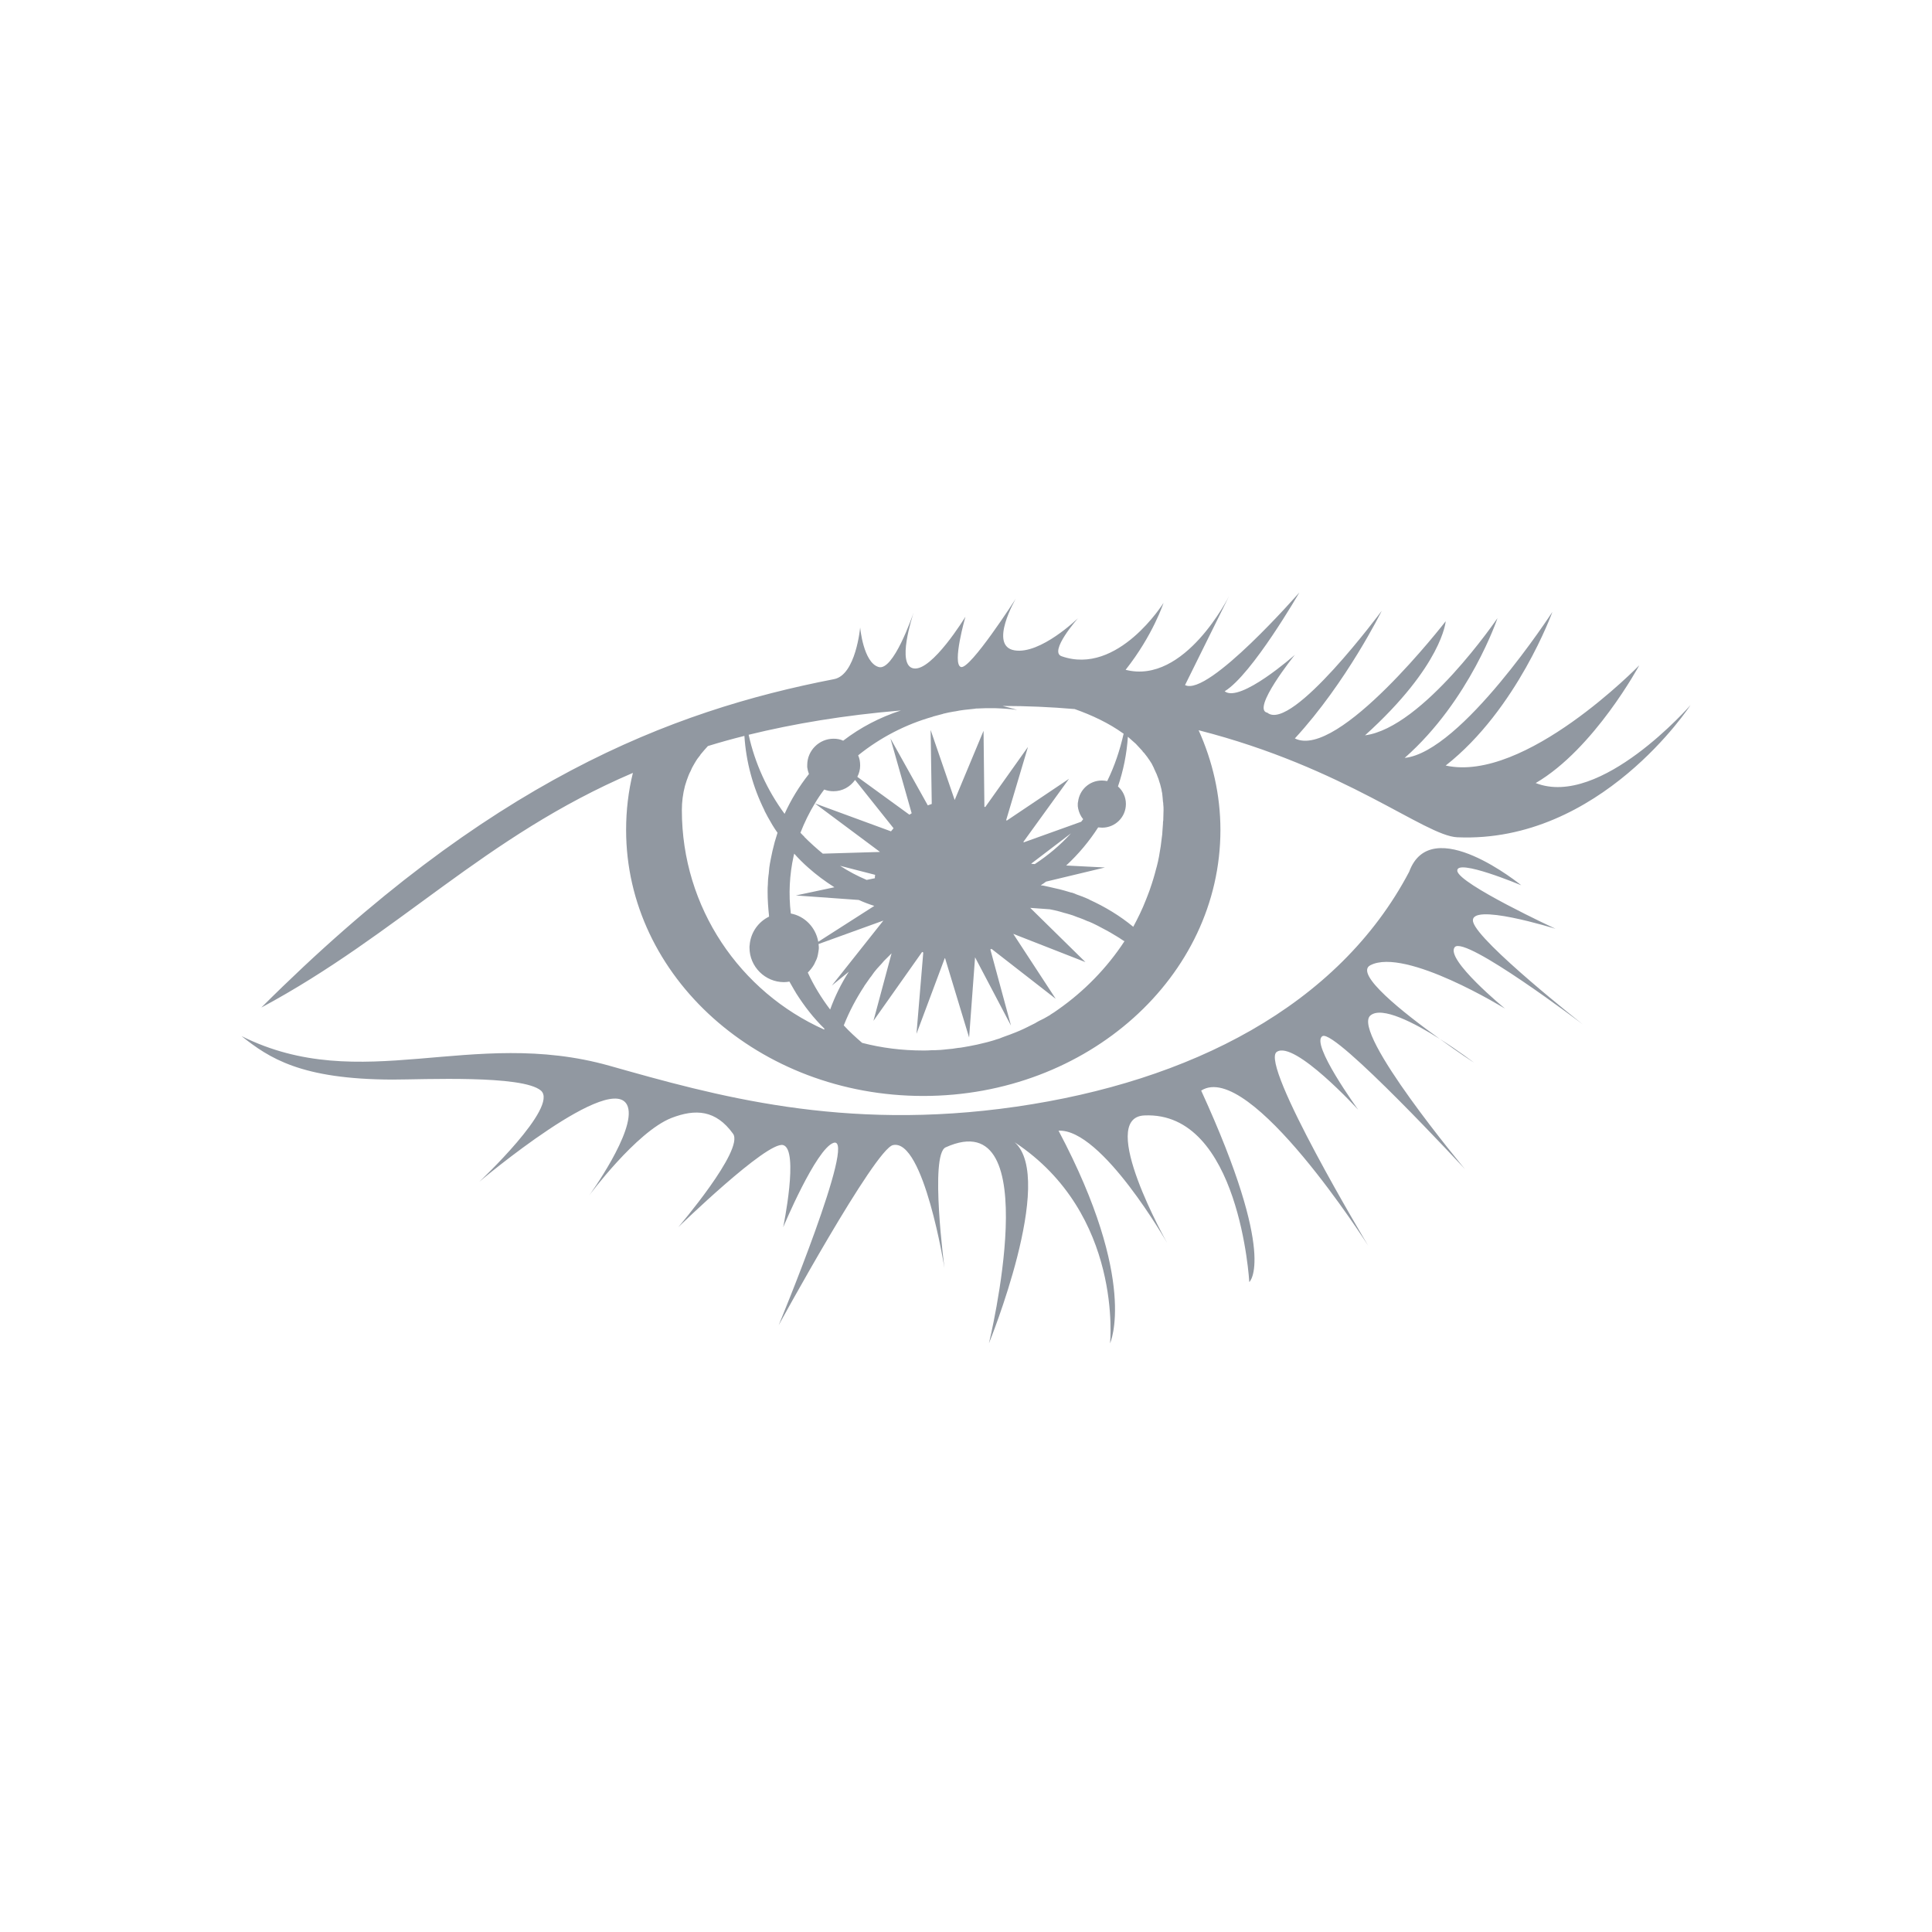
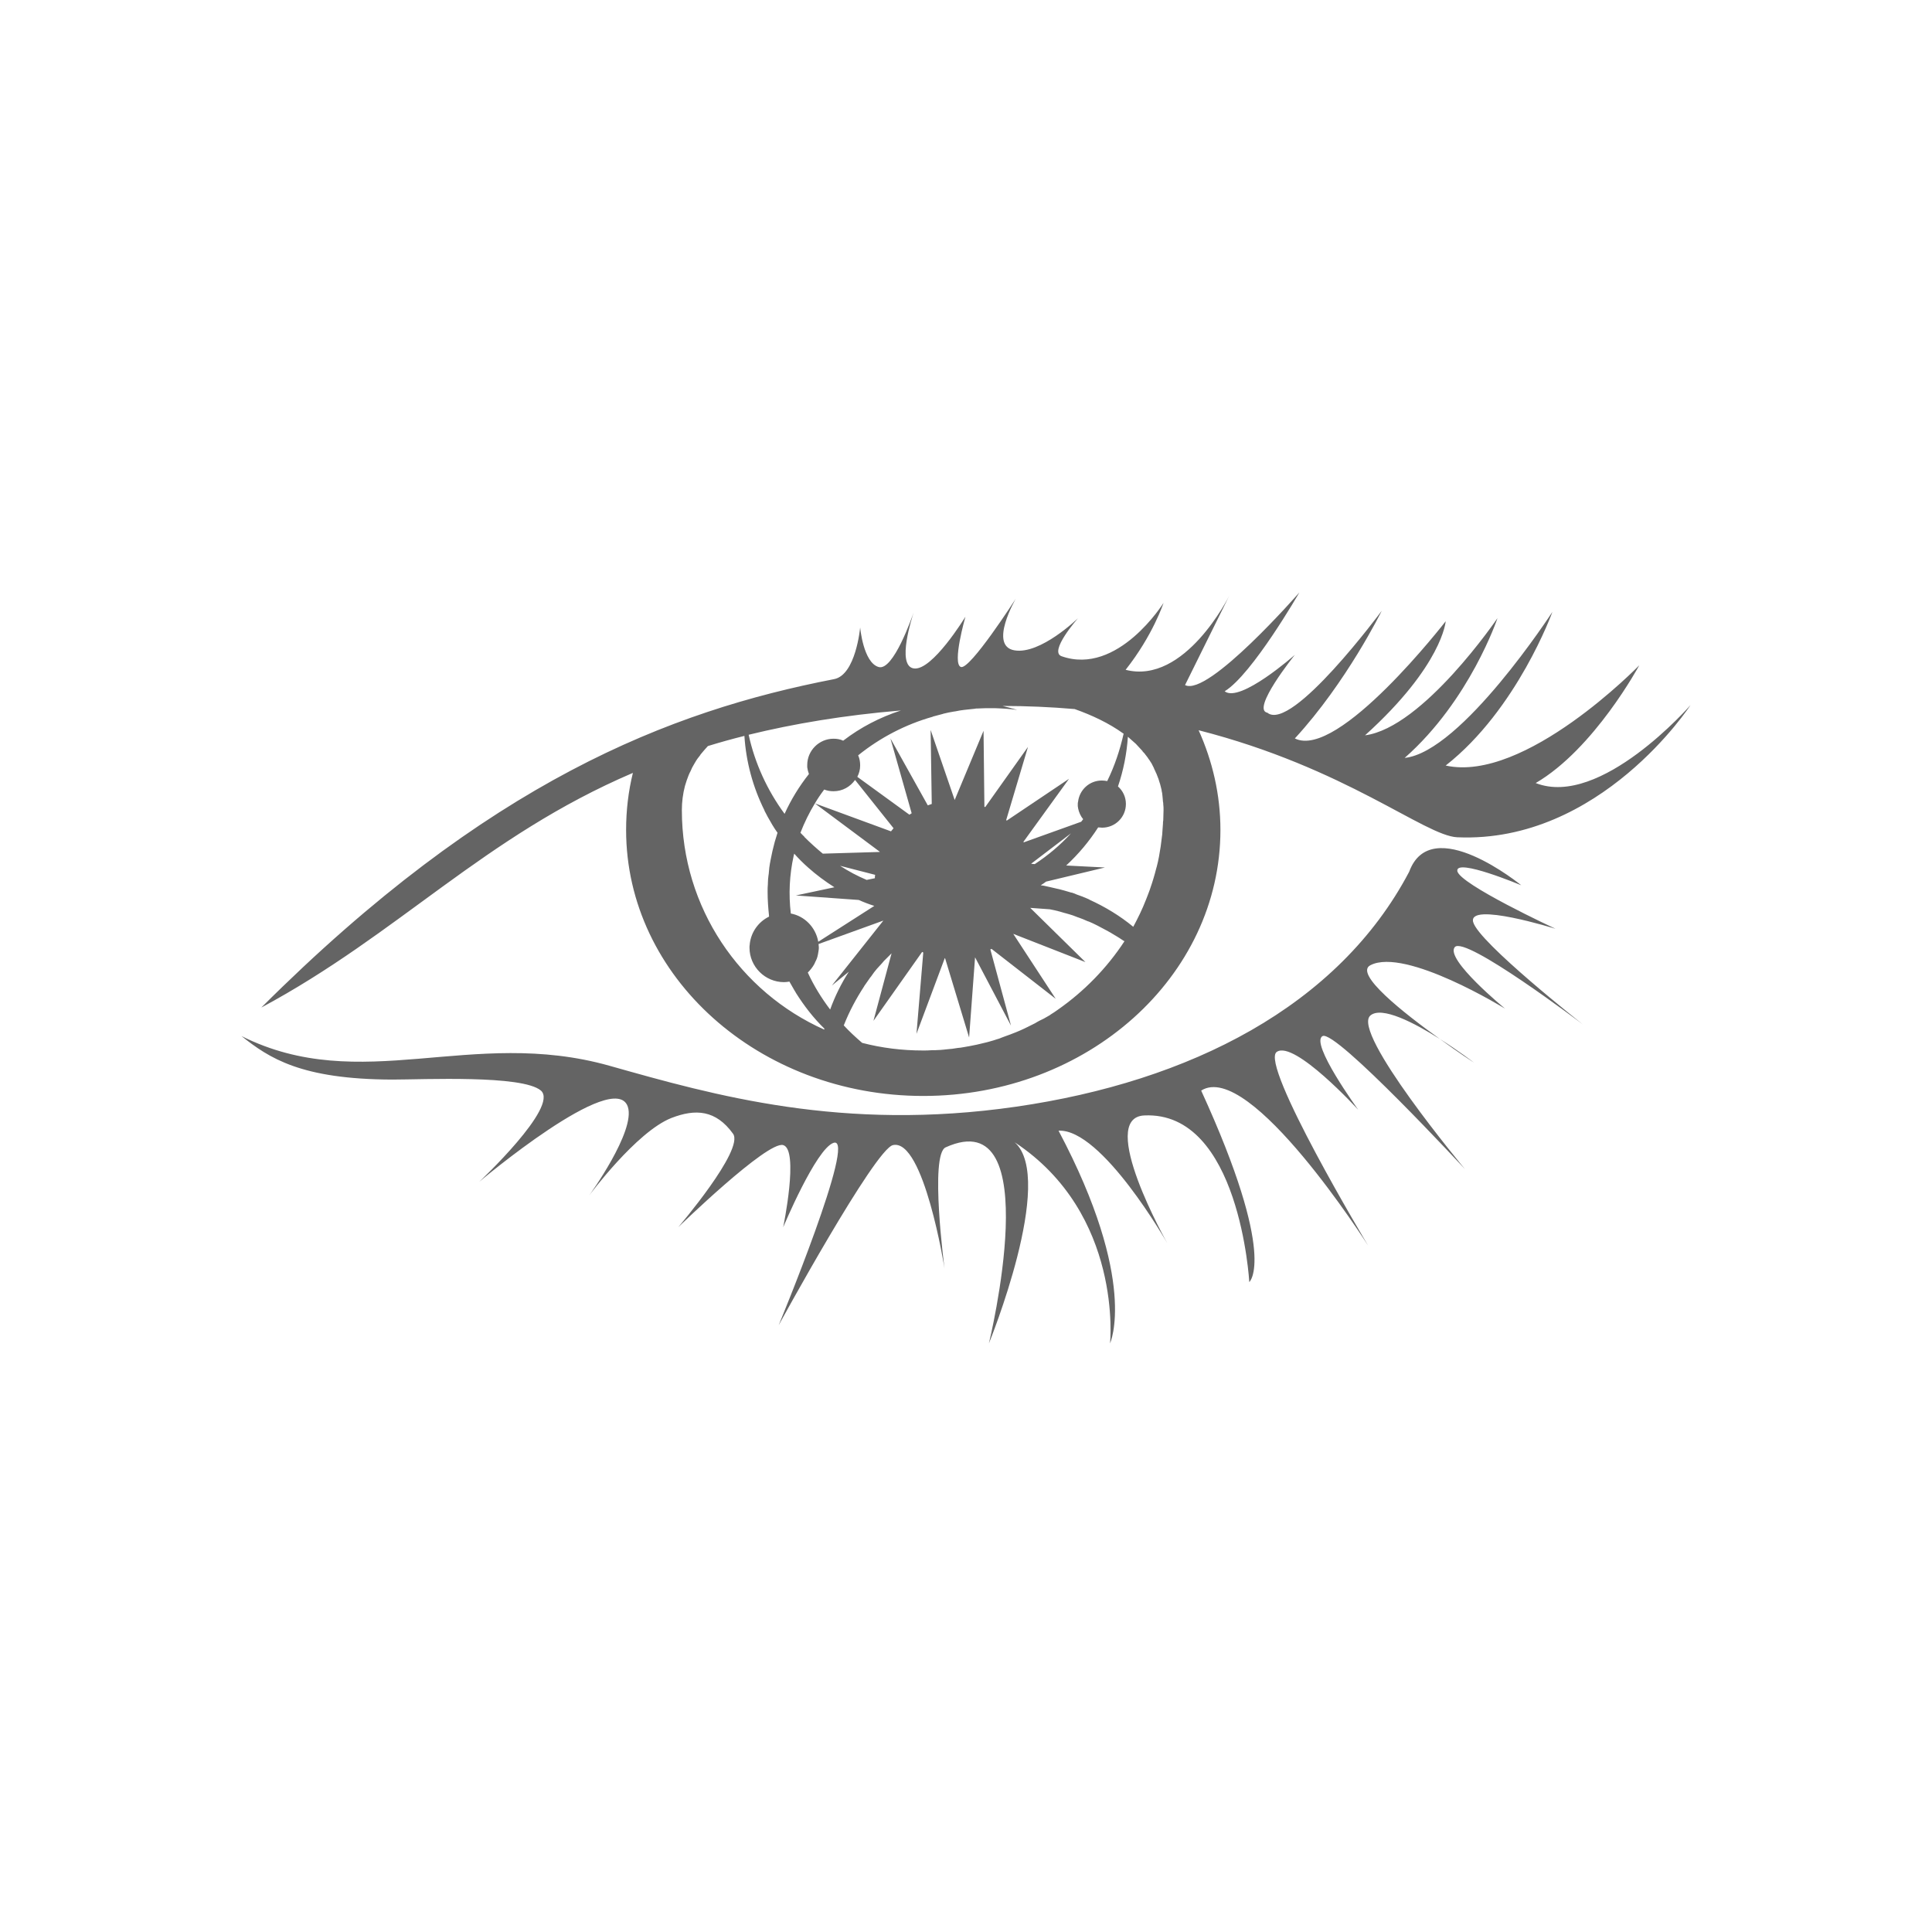
<svg xmlns="http://www.w3.org/2000/svg" width="512" height="512" fill="none" viewBox="0 0 512 512">
-   <path fill="#9198a1" d="M390.625 281.609s-4.05-2.62-9.075-6.287c5.1 3.218 9.075 6.287 9.075 6.287M448 186.861s-23.85 36.672-61.8 35.025c-8.625-.374-29.55-18.41-68.55-28.364 3.675 8.158 5.775 17.064 5.775 26.419 0 38.916-35.25 70.499-78.75 70.499s-78.75-31.583-78.75-70.499c0-5.164.6-10.254 1.8-15.118-39.525 16.914-61.95 42.584-98.475 62.192 60.15-60.022 108.225-78.582 151.8-87.039 5.775-1.123 6.9-13.696 6.9-13.696s.825 9.28 4.875 10.478c3.9 1.197 8.925-13.397 9.3-14.444-.3.973-4.65 14.07 0 14.818 4.875.823 13.725-13.696 13.725-13.696s-3.6 12.499-1.2 13.322 14.55-18.112 14.55-18.112-7.275 12.499-.375 13.696c6.9 1.198 16.875-8.532 16.875-8.532s-7.875 8.906-4.35 10.104c14.925 5.239 27-14.145 27-14.145s-2.775 8.532-10.05 17.737c15.75 4.042 27.45-19.608 27.45-19.608l-11.7 23.65c6.075 3.218 30.3-24.548 30.3-24.548s-12.525 21.778-19.8 26.194c4.05 3.218 18.6-9.654 18.6-9.654s-11.7 14.519-7.275 15.342c6.45 5.239 30.3-27.017 30.3-27.017s-9.3 18.934-23.025 33.827c11.475 5.763 39.975-31.058 39.975-31.058s-.825 11.675-21.375 30.235c15.375-2.021 35.1-31.059 35.1-31.059s-7.275 21.779-24.6 37.046c15.075-1.571 39.15-38.692 39.15-38.692s-9.3 25.82-28.275 40.713c21 4.64 51.3-26.568 51.3-26.568s-11.925 22.152-27.45 31.208C424.15 214.253 448 186.861 448 186.861m-164.175 33.978-10.5 8.008v.074l.9.075c3.525-2.32 6.75-5.014 9.6-8.157m-.525-14.444-12.075 16.689c0 .075.075.075.075.15l15.225-5.464c.15-.224.375-.449.525-.673q-1.012-1.236-1.35-2.919v-.075c0-.15-.075-.299-.075-.449v-.524c0-.224 0-.449.075-.673.375-3.144 3-5.613 6.3-5.613.525 0 .975.074 1.425.149 1.95-3.966 3.375-8.232 4.35-12.573-.075 0-.075-.075-.15-.075-3.75-2.694-8.175-4.79-12.825-6.436a222 222 0 0 0-19.125-.823c1.35.299 2.625.673 3.9 1.048-.975-.15-1.875-.225-2.85-.3-.375 0-.825-.075-1.2-.075-.525 0-1.05-.075-1.65-.075h-2.85c-.675 0-1.35.075-1.95.075-.3 0-.525 0-.825.075-.675.075-1.425.15-2.1.225-.225 0-.45.075-.675.075-.75.074-1.5.224-2.25.374-.15 0-.375.075-.525.075-.825.149-1.725.299-2.55.523-.075 0-.15 0-.225.075-.825.225-1.725.449-2.55.674-.075 0-.075 0-.15.075-7.2 2.02-13.95 5.538-19.725 10.178l-.075.075c.375.823.525 1.721.525 2.694 0 1.123-.3 2.096-.75 2.994l13.8 10.028c.225-.149.375-.224.6-.374l-5.625-19.833 9.9 17.737c.375-.149.675-.224 1.05-.374l-.3-19.608L253 212.008l7.65-18.336.225 20.132c.075 0 .15.075.225.075l11.325-15.941-5.775 19.383.15.15zm-66.45 43.182 14.85-9.504a39 39 0 0 1-4.125-1.572l-16.65-1.197 10.2-2.171c-2.475-1.572-4.8-3.293-6.975-5.239a42 42 0 0 1-3.675-3.667c-.075.225-.075.374-.15.599a45.6 45.6 0 0 0-.75 15.267c3.675.674 6.6 3.667 7.275 7.484m-.9-36.671a50 50 0 0 0-3.825 7.783c.375.449.825.823 1.2 1.197-.075-.074-.15-.149-.225-.149a71 71 0 0 0 4.95 4.49l15.075-.449v-.075zm13.725 20.281 2.175-.449c0-.299 0-.598.075-.898l-9.3-2.395a45 45 0 0 0 7.05 3.742m6.45-12.872c.225-.3.45-.524.675-.823l-10.2-12.798c-1.275 1.796-3.3 2.993-5.7 2.993q-1.35 0-2.475-.449a39 39 0 0 0-2.475 3.668zm2.625-32.032c-15.15 1.272-28.425 3.518-40.35 6.436 1.65 7.559 4.95 14.744 9.525 20.956a50.4 50.4 0 0 1 6.45-10.553 8 8 0 0 1-.45-1.796v-.599c0-3.817 3.15-6.96 6.975-6.96.9 0 1.8.15 2.55.524 4.575-3.517 9.75-6.212 15.3-8.008M220 267.539a50 50 0 0 1 4.95-10.029l-4.5 3.668 13.65-17.214-17.175 6.212c0 .299.075.524.075.823 0 .3 0 .674-.075.973 0 .15-.075.3-.075.449s-.075.3-.075.449c-.075.225-.075.449-.15.674 0 .075-.075.15-.075.224-.075.225-.15.524-.3.749 0 .075 0 .075-.075.149-.15.3-.225.524-.375.824-.45.823-1.05 1.571-1.725 2.245 1.575 3.443 3.6 6.735 5.925 9.804m-1.575 5.314c0-.075 0-.15.075-.225-2.925-2.844-5.4-6.062-7.575-9.505 0-.074-.075-.074-.075-.149-.3-.449-.525-.898-.75-1.273l-.9-1.571c-.45.075-.9.149-1.425.149-5.025 0-9.15-4.116-9.15-9.13 0-.299 0-.599.075-.898v-.15a9.2 9.2 0 0 1 5.1-7.184v-.225c-.225-2.096-.375-4.191-.375-6.287v-.074c0-.674 0-1.422.075-2.096v-.224c0-.674.075-1.273.15-1.946 0-.15.075-.375.075-.524.075-.524.075-1.123.15-1.647.075-.299.075-.598.15-.973.075-.374.15-.823.225-1.197.15-.748.3-1.422.45-2.17a52 52 0 0 1 1.35-4.865c-.975-1.347-1.8-2.769-2.625-4.266 0-.075-.075-.075-.075-.15-.225-.449-.525-.973-.75-1.422v-.074a51.55 51.55 0 0 1-5.325-19.758q-4.95 1.235-9.675 2.694c-.675.748-1.35 1.497-1.95 2.245 0 .075-.075.075-.075.15-.225.299-.525.673-.75.973-.075.15-.225.299-.3.449-.15.224-.3.524-.45.748-.075.15-.225.375-.3.524-.15.225-.225.449-.375.674-.075.224-.225.449-.3.673s-.225.449-.3.599c-.075.225-.225.449-.3.674-.375.898-.675 1.871-.975 2.844a25.2 25.2 0 0 0-.825 6.436c0 25.894 15.45 48.197 37.725 58.151M298 249.428c-.075 0-.075-.075-.15-.075-.075-.075-.15-.075-.15-.075-.675-.449-1.425-.973-2.1-1.347-.075 0-.075-.075-.15-.075-.75-.449-1.425-.898-2.175-1.272-.075 0-.075-.075-.15-.075-.75-.374-1.5-.823-2.25-1.198-.075 0-.075-.074-.15-.074-.75-.375-1.5-.749-2.25-1.048h-.075c-.15-.075-.225-.075-.375-.15-.675-.299-1.35-.599-2.025-.823-.15-.075-.3-.075-.45-.15s-.225-.075-.375-.149c-.6-.225-1.125-.45-1.725-.599-.375-.075-.675-.225-1.05-.3-.075 0-.225-.074-.3-.074-.45-.15-.825-.225-1.275-.375-.9-.224-1.725-.449-2.625-.598l-5.175-.375 14.625 14.37-19.125-7.484 11.25 17.213-17.025-13.247c-.075.075-.225.15-.3.15l5.475 20.207-9.525-18.112-1.575 21.255-6.375-21.03h-.075l-7.5 20.057 1.8-21.554c-.075-.075-.225-.075-.3-.149l-12.9 18.261 4.8-17.887-2.025 2.02c-.375.449-.75.898-1.125 1.273-.225.299-.525.524-.75.823a18 18 0 0 0-1.425 1.871c-.075.15-.225.299-.3.374l-1.575 2.245c0 .075-.075.075-.075.15-2.1 3.218-3.9 6.586-5.325 10.178 0 .075-.075.075-.075.15 1.5 1.646 3.15 3.143 4.875 4.64 5.175 1.347 10.575 2.021 16.125 2.021.75 0 1.5 0 2.325-.075h.75c.525 0 1.05-.075 1.575-.075.3 0 .525-.075.825-.075.45-.075.975-.075 1.425-.149.3 0 .525-.075.825-.075.525-.075.975-.15 1.5-.225.225 0 .525-.075.75-.075.6-.074 1.2-.224 1.725-.299.15 0 .3-.075.45-.075l2.25-.449c.075 0 .15-.075.3-.075.6-.149 1.275-.299 1.875-.449.225-.075.375-.075.6-.149l1.575-.449.675-.225c.525-.15 1.05-.299 1.5-.524.225-.075.375-.15.6-.224.525-.225 1.125-.375 1.65-.599.15-.075.225-.075.375-.15a40 40 0 0 0 4.125-1.796c.075 0 .15-.075.15-.075l1.8-.898c.15-.075.3-.15.375-.224.525-.3 1.05-.599 1.575-.824l.45-.224 1.575-.898c.075-.075.225-.15.3-.225.6-.374 1.2-.748 1.8-1.197 6.975-4.865 13.05-11.077 17.7-18.186m5.7-11.002c.3-.823.675-1.646.975-2.544.075-.15.075-.3.15-.449a61 61 0 0 0 1.575-5.239c.075-.15.075-.375.15-.524.225-.898.45-1.796.6-2.694l.45-2.695c0-.224.075-.449.075-.598l.225-1.797c.075-.523.15-1.047.15-1.571.075-.674.075-1.347.15-2.021 0-.299 0-.599.075-.898 0-.898.075-1.796.075-2.694 0-.524 0-1.048-.075-1.572 0-.224 0-.449-.075-.673 0-.3-.075-.599-.075-.899 0-.224-.075-.523-.075-.748s-.075-.449-.075-.673c-.075-.3-.15-.599-.15-.824-.075-.224-.075-.374-.15-.598l-.225-.899c-.075-.149-.075-.299-.15-.449-.075-.299-.225-.673-.3-.972-.075-.15-.075-.225-.15-.375-.15-.299-.225-.673-.375-.973-.075-.074-.075-.224-.15-.299-.15-.374-.3-.674-.45-.973 0-.075-.075-.15-.075-.224-.15-.375-.375-.674-.525-1.048 0-.075-.075-.075-.075-.15-.225-.374-.45-.673-.675-1.048l-.075-.074a9 9 0 0 0-.75-1.048s0-.075-.075-.075c-.225-.374-.525-.674-.825-.973v-.075c-.3-.299-.6-.673-.9-.973s-.6-.673-.9-.973l-2.025-1.796c-.075 0-.075-.075-.075-.075-.3 4.566-1.2 8.981-2.625 13.172a6.16 6.16 0 0 1 2.1 4.64c0 3.518-2.85 6.287-6.3 6.287-.375 0-.675-.075-1.05-.075a52.3 52.3 0 0 1-8.475 10.103l10.275.524-15.6 3.742c-.45.375-.975.674-1.425.973.6.075 1.125.15 1.65.3.225.074.45.074.675.149.3.075.675.15.975.225s.6.149.975.224c.225.075.45.075.675.15.375.075.75.225 1.125.299.15.075.375.075.525.15.45.15.825.225 1.275.374.15.075.225.075.375.075.45.15.9.299 1.35.524.075 0 .15.075.225.075.45.15.975.374 1.425.524.075 0 .075.075.15.075.525.224.975.374 1.425.598 0 0 .075 0 .075.075 4.125 1.871 8.1 4.266 11.625 7.185 1.2-2.245 2.4-4.64 3.375-7.185m115.8 33.079s-27.675-21.778-29.1-27.167c-1.425-5.463 21.825 1.797 21.825 1.797s-25.65-11.9-26.025-15.343 16.95 3.817 16.95 3.817-23.85-19.533-29.7-3.592c-18.75 35.624-58.125 55.606-104.175 62.267s-79.95-2.994-107.775-10.852c-36.675-10.328-65.7 8.008-97.5-7.858 7.35 5.837 15.75 11.45 39.975 11.525 8.25 0 34.5-1.272 39.375 2.919 4.875 4.266-16.35 24.173-16.35 24.173s35.85-30.235 39.375-19.907c2.175 6.436-10.275 23.575-10.275 23.575s12.525-16.914 21.825-20.581c6.375-2.47 11.775-2.171 16.35 4.191 3 4.266-14.55 24.772-14.55 24.772s23.625-22.976 27.825-21.779c4.275 1.198 0 21.779 0 21.779s8.7-20.806 13.35-22.378c6.375-2.095-14.55 48.347-14.55 48.347s25.5-46.7 30.3-47.748c8.175-1.796 13.65 32.631 13.65 32.631s-3.975-30.086.3-32.032C277.75 291.787 262.075 356 262.075 356s17.775-43.557 6.825-53.286C297.7 321.723 294.175 356 294.175 356s7.575-16.315-13.65-56.355c11.475-.598 28.8 29.787 28.8 29.787s-18.75-33.229-6.075-33.828c25.275-1.197 27.825 44.156 27.825 44.156s7.575-6.362-12.75-50.742c12.9-8.232 44.25 41.087 44.25 41.087s-28.875-48.122-24.225-51.34 21.6 15.342 21.6 15.342-12.9-17.737-9.45-19.533 37.725 35.25 37.725 35.25-30.3-36.298-25.05-40.713c3-2.545 11.625 1.945 18.375 6.211-9.6-6.885-22.8-17.288-18.375-19.533 9.3-4.79 35.7 11.525 35.7 11.525s-15.975-13.097-13.35-16.315c2.7-3.218 33.975 20.506 33.975 20.506" />
+   <path fill="#646464" d="M390.625 281.609s-4.05-2.62-9.075-6.287c5.1 3.218 9.075 6.287 9.075 6.287M448 186.861s-23.85 36.672-61.8 35.025c-8.625-.374-29.55-18.41-68.55-28.364 3.675 8.158 5.775 17.064 5.775 26.419 0 38.916-35.25 70.499-78.75 70.499s-78.75-31.583-78.75-70.499c0-5.164.6-10.254 1.8-15.118-39.525 16.914-61.95 42.584-98.475 62.192 60.15-60.022 108.225-78.582 151.8-87.039 5.775-1.123 6.9-13.696 6.9-13.696s.825 9.28 4.875 10.478c3.9 1.197 8.925-13.397 9.3-14.444-.3.973-4.65 14.07 0 14.818 4.875.823 13.725-13.696 13.725-13.696s-3.6 12.499-1.2 13.322 14.55-18.112 14.55-18.112-7.275 12.499-.375 13.696c6.9 1.198 16.875-8.532 16.875-8.532s-7.875 8.906-4.35 10.104c14.925 5.239 27-14.145 27-14.145s-2.775 8.532-10.05 17.737c15.75 4.042 27.45-19.608 27.45-19.608l-11.7 23.65c6.075 3.218 30.3-24.548 30.3-24.548s-12.525 21.778-19.8 26.194c4.05 3.218 18.6-9.654 18.6-9.654s-11.7 14.519-7.275 15.342c6.45 5.239 30.3-27.017 30.3-27.017s-9.3 18.934-23.025 33.827c11.475 5.763 39.975-31.058 39.975-31.058s-.825 11.675-21.375 30.235c15.375-2.021 35.1-31.059 35.1-31.059s-7.275 21.779-24.6 37.046c15.075-1.571 39.15-38.692 39.15-38.692s-9.3 25.82-28.275 40.713c21 4.64 51.3-26.568 51.3-26.568s-11.925 22.152-27.45 31.208C424.15 214.253 448 186.861 448 186.861m-164.175 33.978-10.5 8.008v.074l.9.075c3.525-2.32 6.75-5.014 9.6-8.157m-.525-14.444-12.075 16.689c0 .075.075.075.075.15l15.225-5.464c.15-.224.375-.449.525-.673q-1.012-1.236-1.35-2.919v-.075c0-.15-.075-.299-.075-.449v-.524c0-.224 0-.449.075-.673.375-3.144 3-5.613 6.3-5.613.525 0 .975.074 1.425.149 1.95-3.966 3.375-8.232 4.35-12.573-.075 0-.075-.075-.15-.075-3.75-2.694-8.175-4.79-12.825-6.436a222 222 0 0 0-19.125-.823c1.35.299 2.625.673 3.9 1.048-.975-.15-1.875-.225-2.85-.3-.375 0-.825-.075-1.2-.075-.525 0-1.05-.075-1.65-.075h-2.85c-.675 0-1.35.075-1.95.075-.3 0-.525 0-.825.075-.675.075-1.425.15-2.1.225-.225 0-.45.075-.675.075-.75.074-1.5.224-2.25.374-.15 0-.375.075-.525.075-.825.149-1.725.299-2.55.523-.075 0-.15 0-.225.075-.825.225-1.725.449-2.55.674-.075 0-.075 0-.15.075-7.2 2.02-13.95 5.538-19.725 10.178l-.075.075c.375.823.525 1.721.525 2.694 0 1.123-.3 2.096-.75 2.994l13.8 10.028c.225-.149.375-.224.6-.374l-5.625-19.833 9.9 17.737c.375-.149.675-.224 1.05-.374l-.3-19.608L253 212.008l7.65-18.336.225 20.132c.075 0 .15.075.225.075l11.325-15.941-5.775 19.383.15.15zm-66.45 43.182 14.85-9.504a39 39 0 0 1-4.125-1.572l-16.65-1.197 10.2-2.171c-2.475-1.572-4.8-3.293-6.975-5.239a42 42 0 0 1-3.675-3.667c-.075.225-.075.374-.15.599a45.6 45.6 0 0 0-.75 15.267c3.675.674 6.6 3.667 7.275 7.484m-.9-36.671a50 50 0 0 0-3.825 7.783c.375.449.825.823 1.2 1.197-.075-.074-.15-.149-.225-.149a71 71 0 0 0 4.95 4.49l15.075-.449v-.075zm13.725 20.281 2.175-.449c0-.299 0-.598.075-.898l-9.3-2.395a45 45 0 0 0 7.05 3.742m6.45-12.872c.225-.3.45-.524.675-.823l-10.2-12.798c-1.275 1.796-3.3 2.993-5.7 2.993q-1.35 0-2.475-.449a39 39 0 0 0-2.475 3.668zm2.625-32.032c-15.15 1.272-28.425 3.518-40.35 6.436 1.65 7.559 4.95 14.744 9.525 20.956a50.4 50.4 0 0 1 6.45-10.553 8 8 0 0 1-.45-1.796v-.599c0-3.817 3.15-6.96 6.975-6.96.9 0 1.8.15 2.55.524 4.575-3.517 9.75-6.212 15.3-8.008M220 267.539a50 50 0 0 1 4.95-10.029l-4.5 3.668 13.65-17.214-17.175 6.212c0 .299.075.524.075.823 0 .3 0 .674-.075.973 0 .15-.075.3-.075.449s-.075.3-.075.449c-.075.225-.075.449-.15.674 0 .075-.075.15-.075.224-.075.225-.15.524-.3.749 0 .075 0 .075-.075.149-.15.3-.225.524-.375.824-.45.823-1.05 1.571-1.725 2.245 1.575 3.443 3.6 6.735 5.925 9.804m-1.575 5.314c0-.075 0-.15.075-.225-2.925-2.844-5.4-6.062-7.575-9.505 0-.074-.075-.074-.075-.149-.3-.449-.525-.898-.75-1.273l-.9-1.571c-.45.075-.9.149-1.425.149-5.025 0-9.15-4.116-9.15-9.13 0-.299 0-.599.075-.898v-.15a9.2 9.2 0 0 1 5.1-7.184v-.225c-.225-2.096-.375-4.191-.375-6.287v-.074c0-.674 0-1.422.075-2.096v-.224c0-.674.075-1.273.15-1.946 0-.15.075-.375.075-.524.075-.524.075-1.123.15-1.647.075-.299.075-.598.15-.973.075-.374.15-.823.225-1.197.15-.748.3-1.422.45-2.17a52 52 0 0 1 1.35-4.865c-.975-1.347-1.8-2.769-2.625-4.266 0-.075-.075-.075-.075-.15-.225-.449-.525-.973-.75-1.422v-.074a51.55 51.55 0 0 1-5.325-19.758q-4.95 1.235-9.675 2.694c-.675.748-1.35 1.497-1.95 2.245 0 .075-.075.075-.075.15-.225.299-.525.673-.75.973-.075.15-.225.299-.3.449-.15.224-.3.524-.45.748-.075.15-.225.375-.3.524-.15.225-.225.449-.375.674-.075.224-.225.449-.3.673s-.225.449-.3.599c-.075.225-.225.449-.3.674-.375.898-.675 1.871-.975 2.844a25.2 25.2 0 0 0-.825 6.436c0 25.894 15.45 48.197 37.725 58.151M298 249.428c-.075 0-.075-.075-.15-.075-.075-.075-.15-.075-.15-.075-.675-.449-1.425-.973-2.1-1.347-.075 0-.075-.075-.15-.075-.75-.449-1.425-.898-2.175-1.272-.075 0-.075-.075-.15-.075-.75-.374-1.5-.823-2.25-1.198-.075 0-.075-.074-.15-.074-.75-.375-1.5-.749-2.25-1.048h-.075c-.15-.075-.225-.075-.375-.15-.675-.299-1.35-.599-2.025-.823-.15-.075-.3-.075-.45-.15s-.225-.075-.375-.149c-.6-.225-1.125-.45-1.725-.599-.375-.075-.675-.225-1.05-.3-.075 0-.225-.074-.3-.074-.45-.15-.825-.225-1.275-.375-.9-.224-1.725-.449-2.625-.598l-5.175-.375 14.625 14.37-19.125-7.484 11.25 17.213-17.025-13.247c-.075.075-.225.15-.3.15l5.475 20.207-9.525-18.112-1.575 21.255-6.375-21.03h-.075l-7.5 20.057 1.8-21.554c-.075-.075-.225-.075-.3-.149l-12.9 18.261 4.8-17.887-2.025 2.02c-.375.449-.75.898-1.125 1.273-.225.299-.525.524-.75.823a18 18 0 0 0-1.425 1.871c-.075.15-.225.299-.3.374l-1.575 2.245c0 .075-.075.075-.075.15-2.1 3.218-3.9 6.586-5.325 10.178 0 .075-.075.075-.075.15 1.5 1.646 3.15 3.143 4.875 4.64 5.175 1.347 10.575 2.021 16.125 2.021.75 0 1.5 0 2.325-.075h.75c.525 0 1.05-.075 1.575-.075.3 0 .525-.075.825-.075.45-.075.975-.075 1.425-.149.3 0 .525-.075.825-.075.525-.075.975-.15 1.5-.225.225 0 .525-.075.75-.075.6-.074 1.2-.224 1.725-.299.15 0 .3-.075.45-.075l2.25-.449c.075 0 .15-.075.3-.075.6-.149 1.275-.299 1.875-.449.225-.075.375-.075.6-.149l1.575-.449.675-.225c.525-.15 1.05-.299 1.5-.524.225-.075.375-.15.6-.224.525-.225 1.125-.375 1.65-.599.15-.075.225-.075.375-.15a40 40 0 0 0 4.125-1.796c.075 0 .15-.075.15-.075l1.8-.898c.15-.075.3-.15.375-.224.525-.3 1.05-.599 1.575-.824l.45-.224 1.575-.898c.075-.075.225-.15.3-.225.6-.374 1.2-.748 1.8-1.197 6.975-4.865 13.05-11.077 17.7-18.186m5.7-11.002c.3-.823.675-1.646.975-2.544.075-.15.075-.3.15-.449a61 61 0 0 0 1.575-5.239c.075-.15.075-.375.15-.524.225-.898.45-1.796.6-2.694l.45-2.695c0-.224.075-.449.075-.598l.225-1.797c.075-.523.15-1.047.15-1.571.075-.674.075-1.347.15-2.021 0-.299 0-.599.075-.898 0-.898.075-1.796.075-2.694 0-.524 0-1.048-.075-1.572 0-.224 0-.449-.075-.673 0-.3-.075-.599-.075-.899 0-.224-.075-.523-.075-.748s-.075-.449-.075-.673c-.075-.3-.15-.599-.15-.824-.075-.224-.075-.374-.15-.598l-.225-.899c-.075-.149-.075-.299-.15-.449-.075-.299-.225-.673-.3-.972-.075-.15-.075-.225-.15-.375-.15-.299-.225-.673-.375-.973-.075-.074-.075-.224-.15-.299-.15-.374-.3-.674-.45-.973 0-.075-.075-.15-.075-.224-.15-.375-.375-.674-.525-1.048 0-.075-.075-.075-.075-.15-.225-.374-.45-.673-.675-1.048l-.075-.074a9 9 0 0 0-.75-1.048s0-.075-.075-.075c-.225-.374-.525-.674-.825-.973v-.075c-.3-.299-.6-.673-.9-.973s-.6-.673-.9-.973l-2.025-1.796c-.075 0-.075-.075-.075-.075-.3 4.566-1.2 8.981-2.625 13.172a6.16 6.16 0 0 1 2.1 4.64c0 3.518-2.85 6.287-6.3 6.287-.375 0-.675-.075-1.05-.075a52.3 52.3 0 0 1-8.475 10.103l10.275.524-15.6 3.742c-.45.375-.975.674-1.425.973.6.075 1.125.15 1.65.3.225.074.45.074.675.149.3.075.675.15.975.225s.6.149.975.224c.225.075.45.075.675.15.375.075.75.225 1.125.299.15.075.375.075.525.15.45.15.825.225 1.275.374.15.075.225.075.375.075.45.15.9.299 1.35.524.075 0 .15.075.225.075.45.15.975.374 1.425.524.075 0 .075.075.15.075.525.224.975.374 1.425.598 0 0 .075 0 .075.075 4.125 1.871 8.1 4.266 11.625 7.185 1.2-2.245 2.4-4.64 3.375-7.185m115.8 33.079s-27.675-21.778-29.1-27.167c-1.425-5.463 21.825 1.797 21.825 1.797s-25.65-11.9-26.025-15.343 16.95 3.817 16.95 3.817-23.85-19.533-29.7-3.592c-18.75 35.624-58.125 55.606-104.175 62.267s-79.95-2.994-107.775-10.852c-36.675-10.328-65.7 8.008-97.5-7.858 7.35 5.837 15.75 11.45 39.975 11.525 8.25 0 34.5-1.272 39.375 2.919 4.875 4.266-16.35 24.173-16.35 24.173s35.85-30.235 39.375-19.907c2.175 6.436-10.275 23.575-10.275 23.575s12.525-16.914 21.825-20.581c6.375-2.47 11.775-2.171 16.35 4.191 3 4.266-14.55 24.772-14.55 24.772s23.625-22.976 27.825-21.779c4.275 1.198 0 21.779 0 21.779s8.7-20.806 13.35-22.378c6.375-2.095-14.55 48.347-14.55 48.347s25.5-46.7 30.3-47.748c8.175-1.796 13.65 32.631 13.65 32.631s-3.975-30.086.3-32.032C277.75 291.787 262.075 356 262.075 356s17.775-43.557 6.825-53.286C297.7 321.723 294.175 356 294.175 356s7.575-16.315-13.65-56.355c11.475-.598 28.8 29.787 28.8 29.787s-18.75-33.229-6.075-33.828c25.275-1.197 27.825 44.156 27.825 44.156s7.575-6.362-12.75-50.742c12.9-8.232 44.25 41.087 44.25 41.087s-28.875-48.122-24.225-51.34 21.6 15.342 21.6 15.342-12.9-17.737-9.45-19.533 37.725 35.25 37.725 35.25-30.3-36.298-25.05-40.713c3-2.545 11.625 1.945 18.375 6.211-9.6-6.885-22.8-17.288-18.375-19.533 9.3-4.79 35.7 11.525 35.7 11.525s-15.975-13.097-13.35-16.315c2.7-3.218 33.975 20.506 33.975 20.506" />
</svg>
